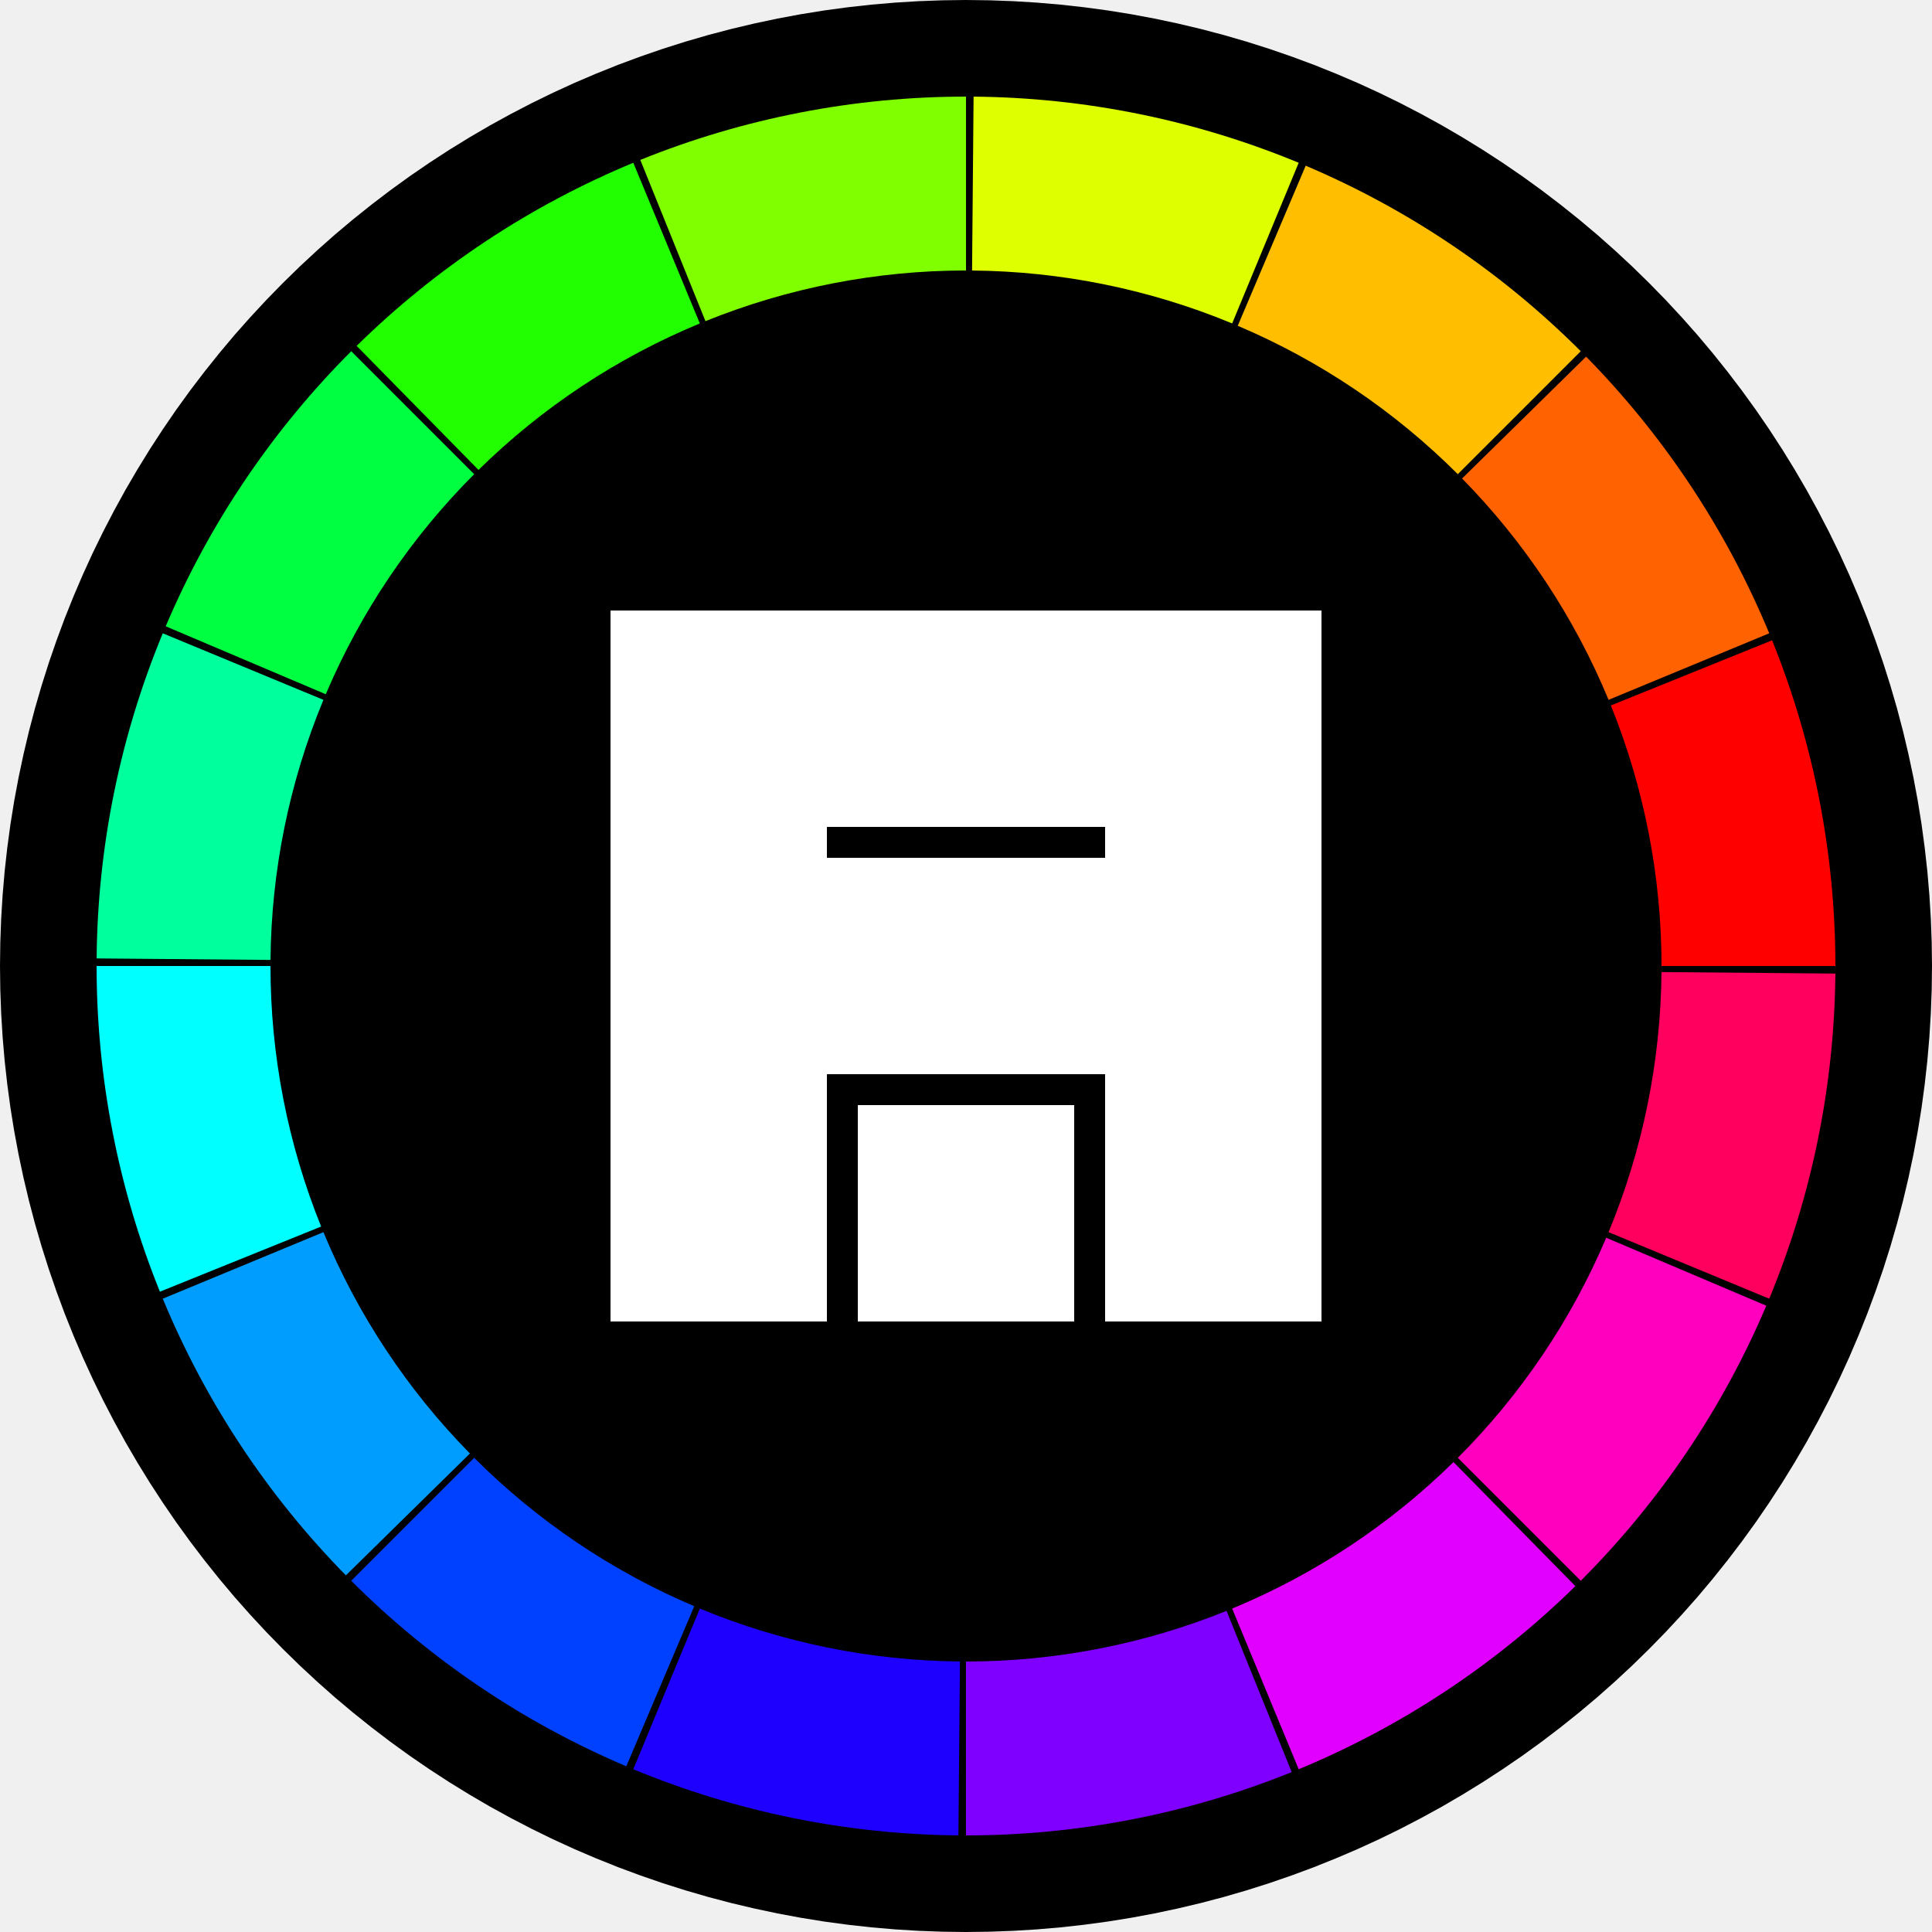
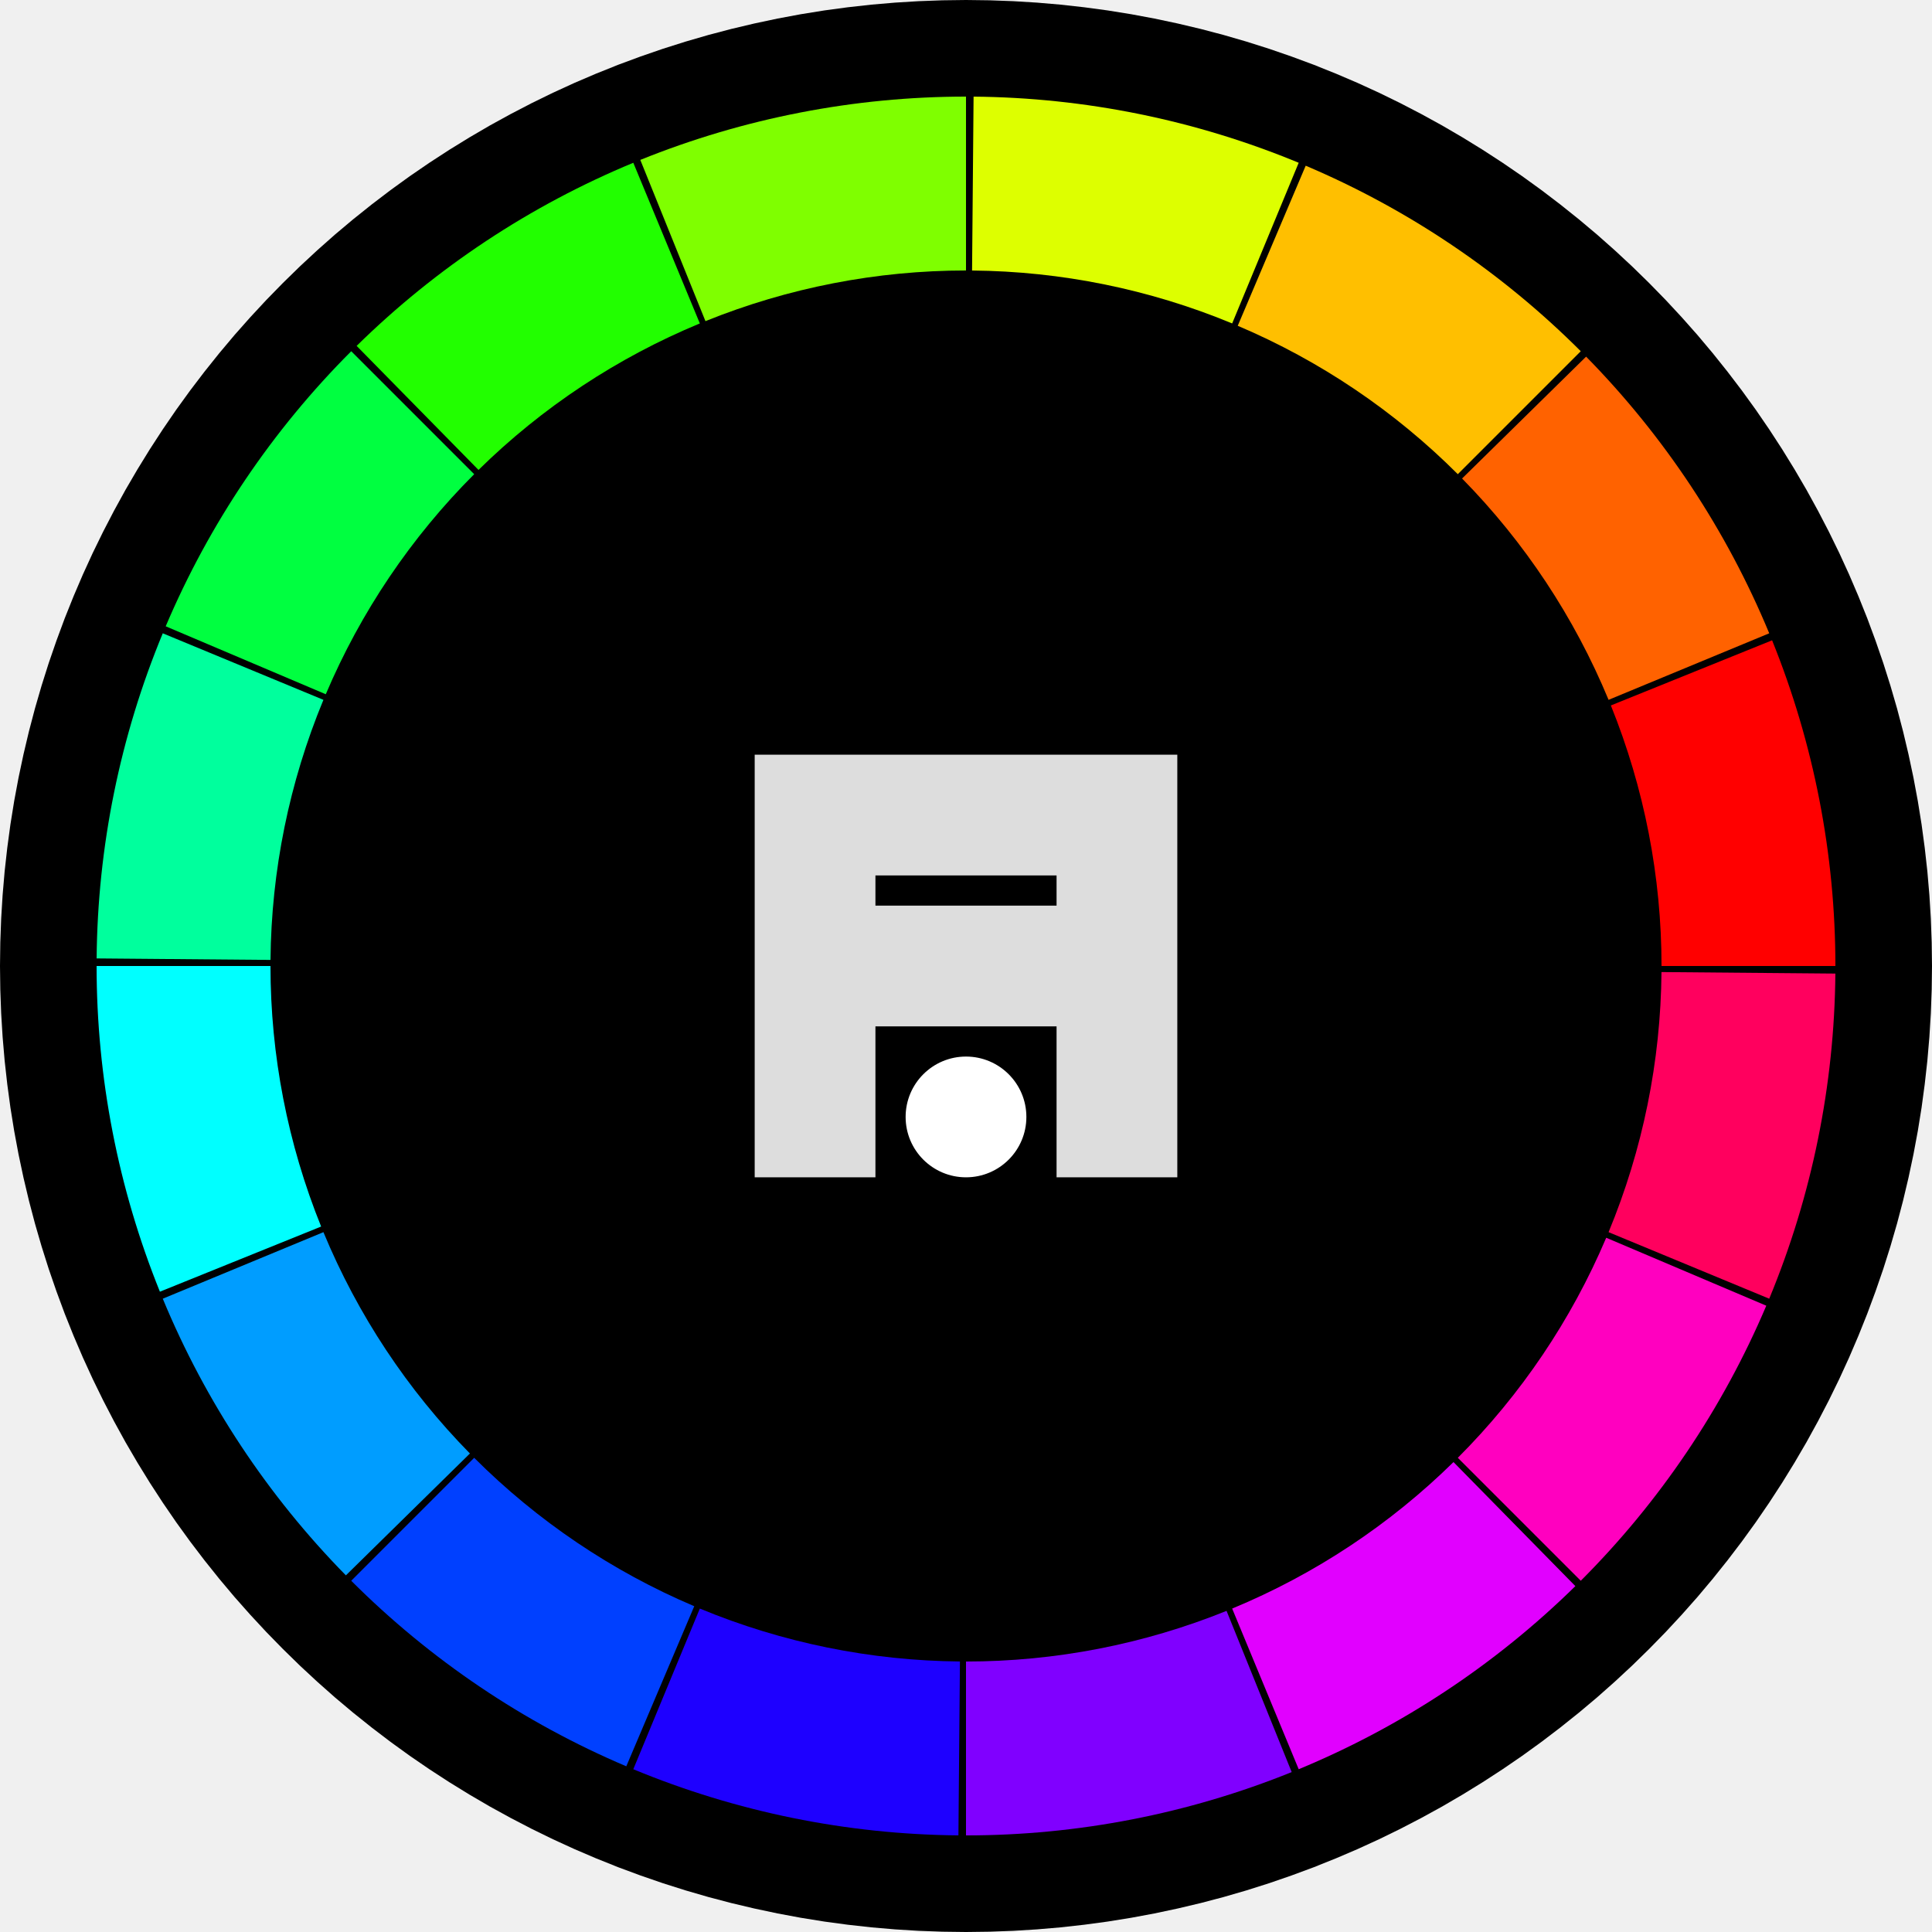
<svg xmlns="http://www.w3.org/2000/svg" viewBox="0 0 64 64" version="1.1" xml:space="preserve" style="fill-rule:evenodd;clip-rule:evenodd;stroke-linejoin:round;stroke-miterlimit:1.414;">
  <path d="M32,0l0.785,0.01l0.785,0.029l0.784,0.048l0.783,0.067l0.78,0.087l0.778,0.105l0.776,0.125l0.772,0.144l0.768,0.163l0.764,0.181l0.76,0.2l0.754,0.219l0.749,0.237l0.742,0.256l0.737,0.273l0.729,0.292l0.722,0.309l0.714,0.327l0.706,0.345l0.697,0.362l0.688,0.378l0.678,0.396l0.669,0.412l0.658,0.428l0.648,0.444l0.636,0.46l0.625,0.476l0.614,0.491l0.601,0.505l0.588,0.521l0.575,0.534l0.562,0.549l0.549,0.562l0.534,0.575l0.521,0.588l0.505,0.601l0.491,0.614l0.476,0.625l0.46,0.636l0.444,0.648l0.428,0.658l0.412,0.669l0.396,0.678l0.378,0.688l0.362,0.697l0.345,0.706l0.327,0.714l0.309,0.722l0.292,0.729l0.273,0.737l0.256,0.742l0.237,0.749l0.219,0.754l0.2,0.76l0.181,0.764l0.163,0.768l0.144,0.772l0.125,0.776l0.105,0.778l0.087,0.78l0.067,0.783l0.048,0.784l0.029,0.785l0.01,0.785l-0.01,0.785l-0.029,0.785l-0.048,0.784l-0.067,0.783l-0.087,0.78l-0.105,0.778l-0.125,0.776l-0.144,0.772l-0.163,0.768l-0.181,0.764l-0.2,0.76l-0.219,0.754l-0.237,0.749l-0.256,0.742l-0.273,0.737l-0.292,0.729l-0.309,0.722l-0.327,0.714l-0.345,0.706l-0.362,0.697l-0.378,0.688l-0.396,0.678l-0.412,0.669l-0.428,0.658l-0.444,0.648l-0.46,0.636l-0.476,0.625l-0.491,0.614l-0.505,0.601l-0.521,0.588l-0.534,0.575l-0.549,0.562l-0.562,0.549l-0.575,0.534l-0.588,0.521l-0.601,0.505l-0.614,0.491l-0.625,0.476l-0.636,0.46l-0.648,0.444l-0.658,0.428l-0.669,0.412l-0.678,0.396l-0.688,0.378l-0.697,0.362l-0.706,0.345l-0.714,0.327l-0.722,0.309l-0.729,0.292l-0.737,0.273l-0.742,0.256l-0.749,0.237l-0.754,0.219l-0.76,0.2l-0.764,0.181l-0.768,0.163l-0.772,0.144l-0.776,0.125l-0.778,0.105l-0.78,0.087l-0.783,0.067l-0.784,0.048l-0.785,0.029l-0.785,0.01l-0.785,-0.01l-0.785,-0.029l-0.784,-0.048l-0.783,-0.067l-0.78,-0.087l-0.778,-0.105l-0.776,-0.125l-0.772,-0.144l-0.768,-0.163l-0.764,-0.181l-0.76,-0.2l-0.754,-0.219l-0.749,-0.237l-0.742,-0.256l-0.737,-0.273l-0.729,-0.292l-0.722,-0.309l-0.714,-0.327l-0.706,-0.345l-0.697,-0.362l-0.688,-0.378l-0.678,-0.396l-0.669,-0.412l-0.658,-0.428l-0.648,-0.444l-0.636,-0.46l-0.625,-0.476l-0.614,-0.491l-0.601,-0.505l-0.588,-0.521l-0.575,-0.534l-0.562,-0.549l-0.549,-0.562l-0.534,-0.575l-0.521,-0.588l-0.505,-0.601l-0.491,-0.614l-0.476,-0.625l-0.46,-0.636l-0.444,-0.648l-0.428,-0.658l-0.412,-0.669l-0.396,-0.678l-0.378,-0.688l-0.362,-0.697l-0.345,-0.706l-0.327,-0.714l-0.309,-0.722l-0.292,-0.729l-0.273,-0.737l-0.256,-0.742l-0.237,-0.749l-0.219,-0.754l-0.2,-0.76l-0.181,-0.764l-0.163,-0.768l-0.144,-0.772l-0.125,-0.776l-0.105,-0.778l-0.087,-0.78l-0.067,-0.783l-0.048,-0.784l-0.029,-0.785l-0.01,-0.785l0.01,-0.785l0.029,-0.785l0.048,-0.784l0.067,-0.783l0.087,-0.78l0.105,-0.778l0.125,-0.776l0.144,-0.772l0.163,-0.768l0.181,-0.764l0.2,-0.76l0.219,-0.754l0.237,-0.749l0.256,-0.742l0.273,-0.737l0.292,-0.729l0.309,-0.722l0.327,-0.714l0.345,-0.706l0.362,-0.697l0.378,-0.688l0.396,-0.678l0.412,-0.669l0.428,-0.658l0.444,-0.648l0.46,-0.636l0.476,-0.625l0.491,-0.614l0.505,-0.601l0.521,-0.588l0.534,-0.575l0.549,-0.562l0.562,-0.549l0.575,-0.534l0.588,-0.521l0.601,-0.505l0.614,-0.491l0.625,-0.476l0.636,-0.46l0.648,-0.444l0.658,-0.428l0.669,-0.412l0.678,-0.396l0.688,-0.378l0.697,-0.362l0.706,-0.345l0.714,-0.327l0.722,-0.309l0.729,-0.292l0.737,-0.273l0.742,-0.256l0.749,-0.237l0.754,-0.219l0.76,-0.2l0.764,-0.181l0.768,-0.163l0.772,-0.144l0.776,-0.125l0.778,-0.105l0.78,-0.087l0.783,-0.067l0.784,-0.048l0.785,-0.029l0.785,-0.01Z" />
  <path d="M60.8,32c0,-3.697 -0.712,-7.36 -2.097,-10.789l-5.341,2.158c1.108,2.743 1.678,5.673 1.678,8.631l5.76,0Z" style="fill:#f00;" />
  <path d="M58.608,20.979c-1.415,-3.416 -3.475,-6.528 -6.066,-9.165l-4.109,4.037c2.074,2.11 3.721,4.599 4.853,7.332l5.322,-2.204Z" style="fill:#ff6200;" />
  <path d="M52.365,11.635c-2.615,-2.614 -5.708,-4.701 -9.112,-6.146l-2.251,5.303c2.723,1.155 5.198,2.825 7.29,4.916l4.073,-4.073Z" style="fill:#ffbf00;" />
  <path d="M43.021,5.392c-3.416,-1.415 -7.072,-2.159 -10.77,-2.191l-0.05,5.76c2.958,0.026 5.883,0.621 8.616,1.753l2.204,-5.322Z" style="fill:#df0;" />
  <path d="M32,3.2c-3.697,0 -7.36,0.712 -10.789,2.097l2.158,5.341c2.743,-1.108 5.673,-1.678 8.631,-1.678l0,-5.76Z" style="fill:#7fff00;" />
  <path d="M20.979,5.392c-3.416,1.415 -6.528,3.475 -9.165,6.066l4.037,4.109c2.11,-2.074 4.599,-3.721 7.332,-4.853l-2.204,-5.322Z" style="fill:#2f0;" />
  <path d="M11.635,11.635c-2.614,2.615 -4.701,5.708 -6.146,9.112l5.303,2.251c1.155,-2.723 2.825,-5.198 4.916,-7.29l-4.073,-4.073Z" style="fill:#00ff40;" />
  <path d="M5.392,20.979c-1.415,3.416 -2.159,7.072 -2.191,10.77l5.76,0.05c0.026,-2.958 0.621,-5.883 1.753,-8.616l-5.322,-2.204Z" style="fill:#00ff9d;" />
  <path d="M3.2,32c0,3.698 0.712,7.36 2.097,10.789l5.341,-2.158c-1.108,-2.743 -1.678,-5.673 -1.678,-8.631l-5.76,0Z" style="fill:#0ff;" />
  <path d="M5.392,43.021c1.415,3.416 3.475,6.528 6.066,9.165l4.109,-4.037c-2.074,-2.11 -3.721,-4.599 -4.853,-7.332l-5.322,2.204Z" style="fill:#009dff;" />
  <path d="M11.635,52.365c2.615,2.614 5.708,4.701 9.112,6.146l2.251,-5.303c-2.723,-1.155 -5.198,-2.825 -7.29,-4.916l-4.073,4.073Z" style="fill:#0040ff;" />
  <path d="M20.979,58.608c3.416,1.415 7.072,2.159 10.77,2.191l0.05,-5.76c-2.958,-0.026 -5.883,-0.621 -8.616,-1.753l-2.204,5.322Z" style="fill:#1e00ff;" />
  <path d="M32,60.8c3.697,0 7.36,-0.712 10.789,-2.097l-2.158,-5.341c-2.743,1.108 -5.673,1.678 -8.631,1.678l0,5.76Z" style="fill:#8000ff;" />
  <path d="M43.021,58.608c3.416,-1.415 6.528,-3.475 9.165,-6.066l-4.037,-4.109c-2.11,2.074 -4.599,3.721 -7.332,4.853l2.204,5.322Z" style="fill:#e100ff;" />
  <path d="M52.365,52.365c2.614,-2.615 4.701,-5.708 6.146,-9.112l-5.303,-2.251c-1.155,2.723 -2.825,5.198 -4.916,7.29l4.073,4.073Z" style="fill:#ff00bf;" />
  <path d="M58.608,43.021c1.415,-3.416 2.159,-7.072 2.191,-10.77l-5.76,-0.05c-0.026,2.958 -0.621,5.883 -1.753,8.616l5.322,2.204Z" style="fill:#ff005e;" />
-   <rect x="20.224" y="20.224" width="23.552" height="7.168" style="fill:#fff;" />
-   <rect x="20.224" y="20.224" width="7.168" height="23.552" style="fill:#fff;" />
-   <rect x="36.608" y="20.224" width="7.168" height="23.552" style="fill:#fff;" />
-   <rect x="20.224" y="28.416" width="23.552" height="7.168" style="fill:#fff;" />
-   <rect x="28.416" y="36.608" width="7.168" height="7.168" style="fill:#fff;" />
+   <rect x="25" y="25" width="14" height="14" style="fill:#ddd;" />
+   <rect x="29" y="34" width="6" height="6" style="fill:#000;" />
+   <rect x="30" y="35" width="4" height="4" style="fill:#000;" />
+   <rect x="29" y="29" width="6" height="1" style="fill:#000;" />
+   <circle cx="32" cy="37" r="2" fill="#fff" />
</svg>
